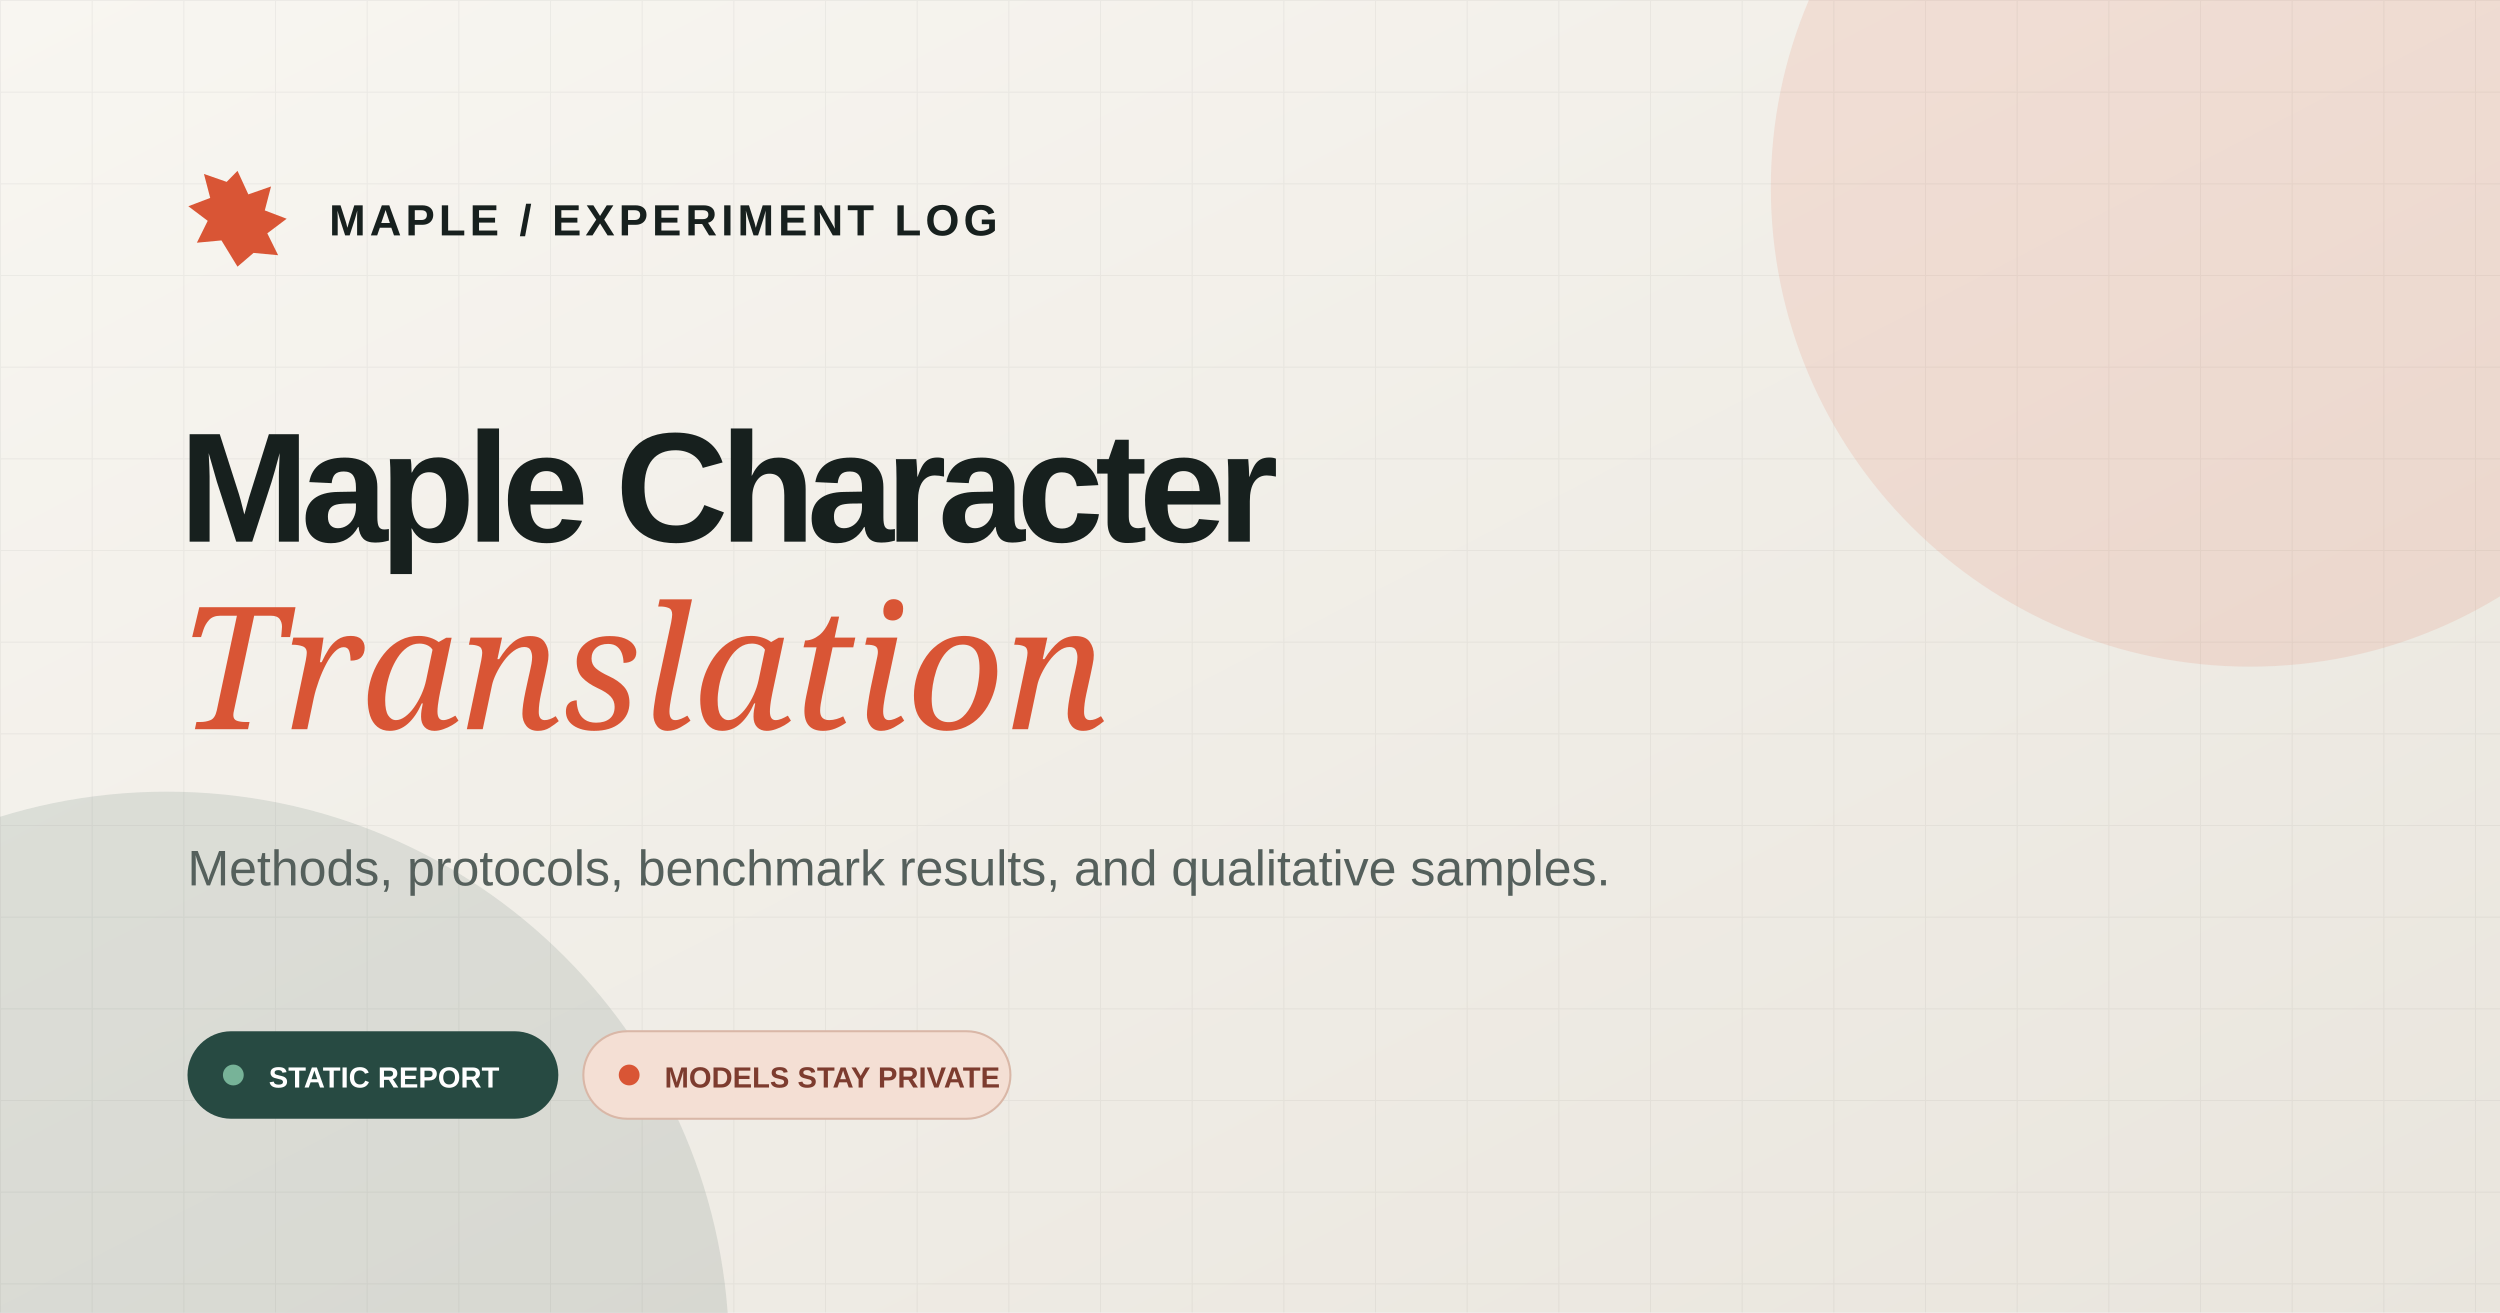
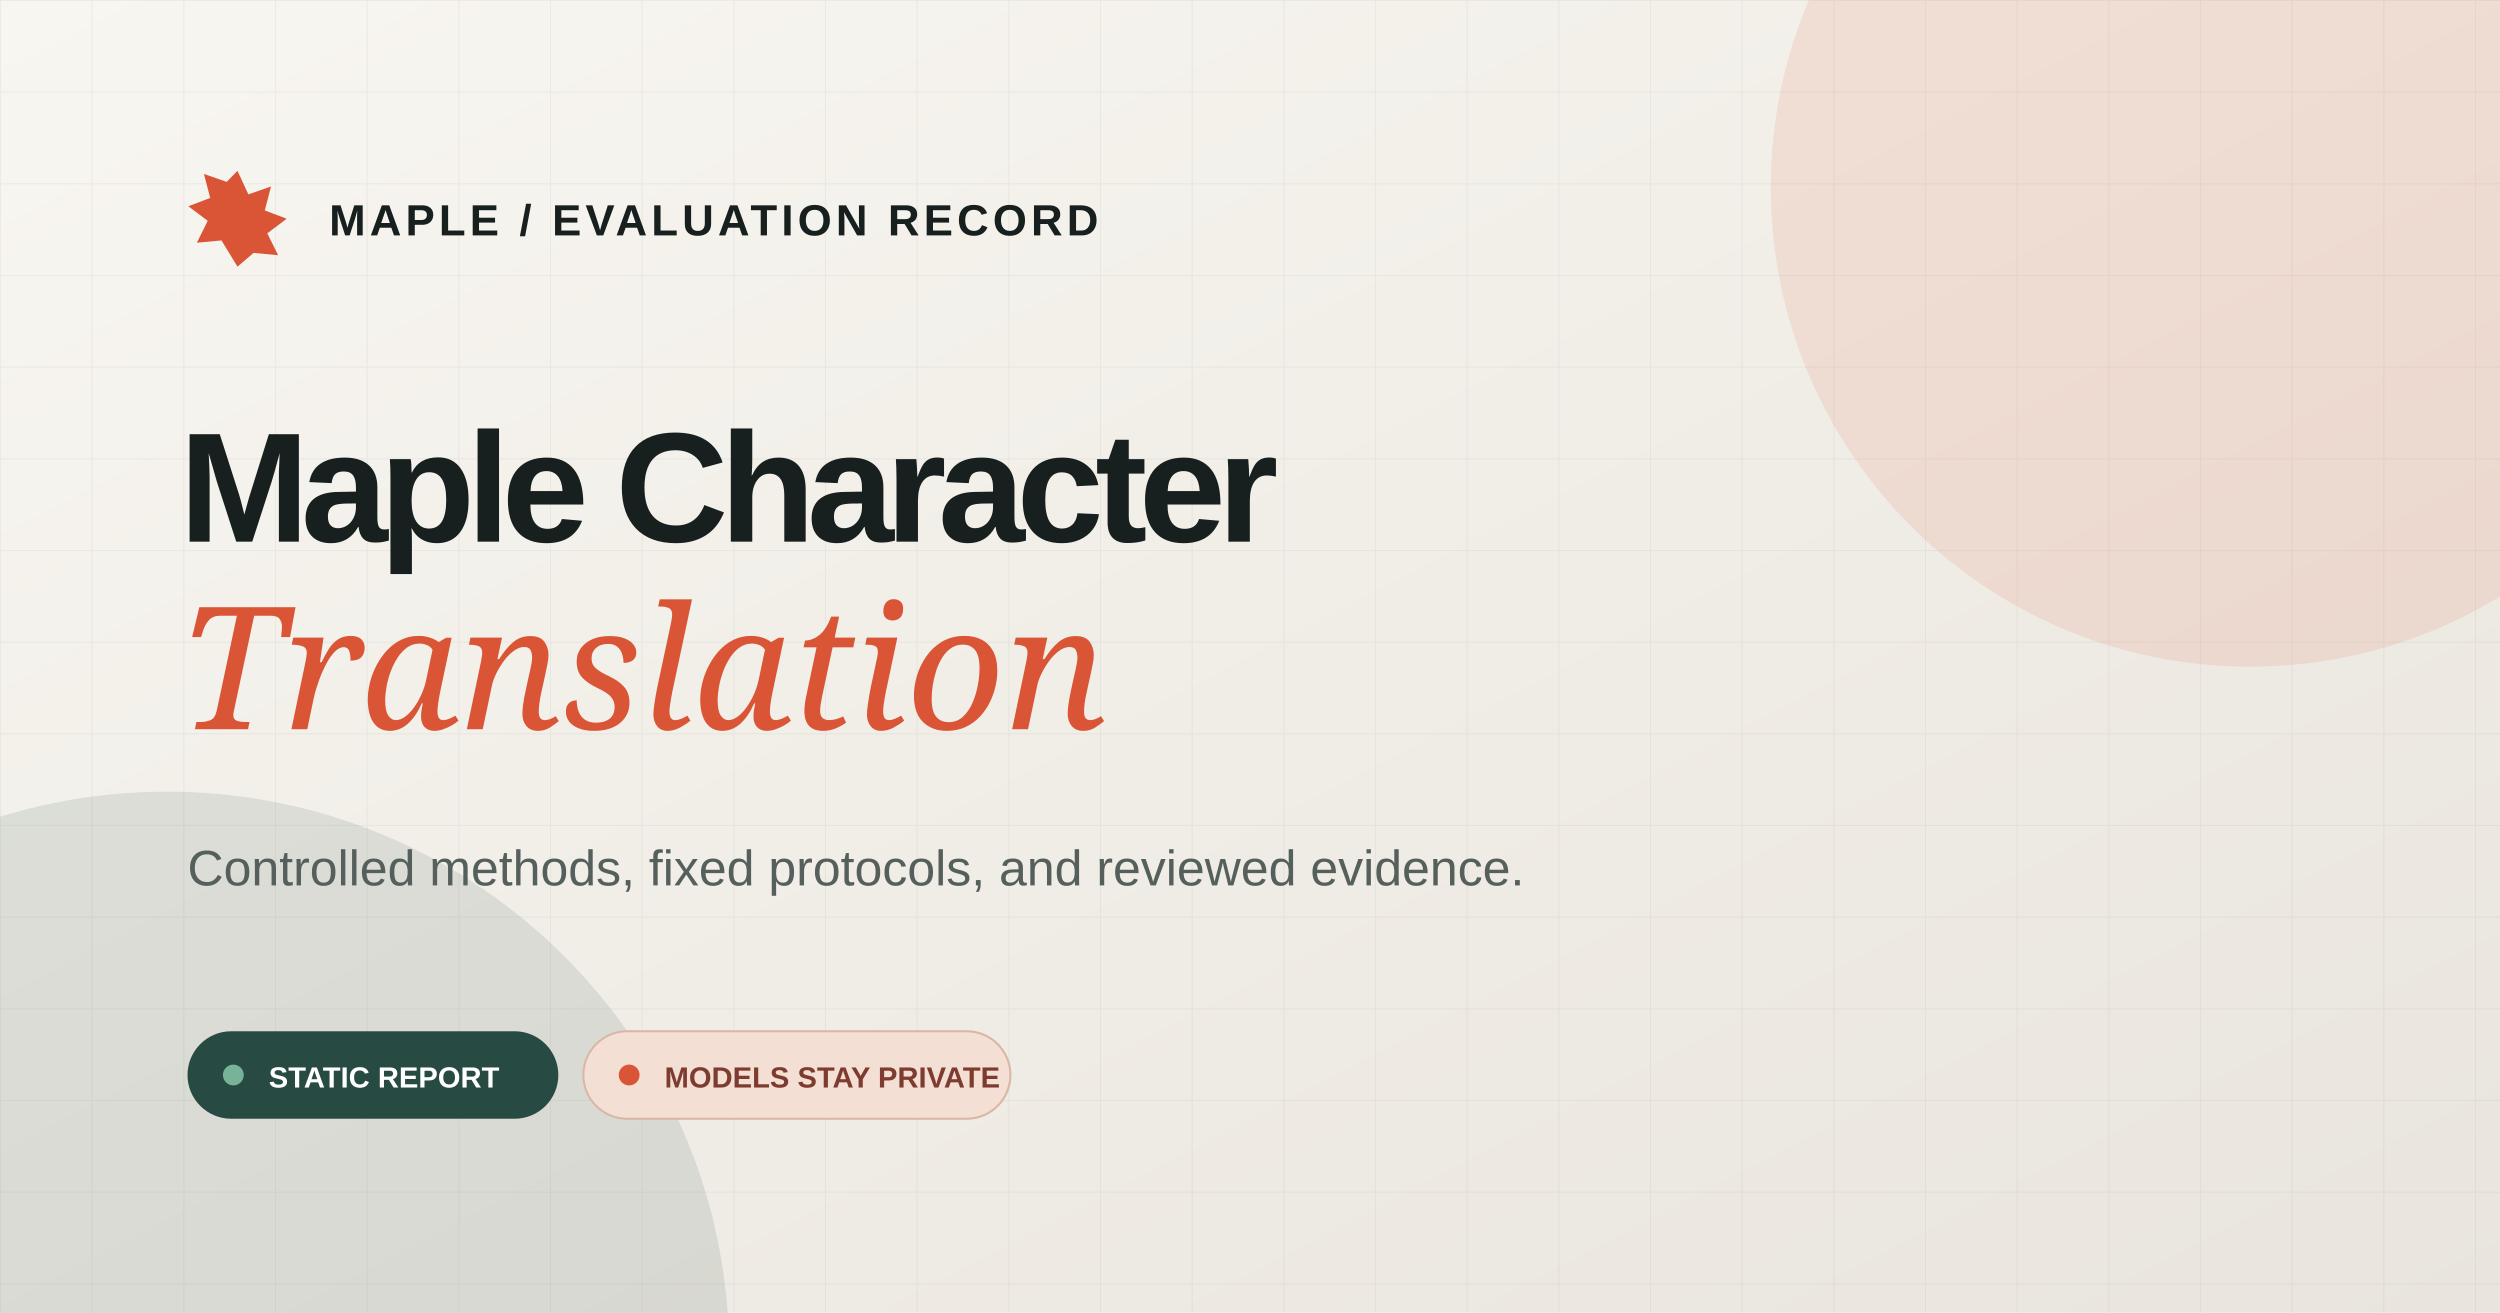
<svg xmlns="http://www.w3.org/2000/svg" viewBox="0 0 1200 630">
  <defs>
    <linearGradient id="g" x1="0" y1="0" x2="1" y2="1">
      <stop stop-color="#f8f6f1" />
      <stop offset="1" stop-color="#e9e5dd" />
    </linearGradient>
    <pattern id="p" width="44" height="44" patternUnits="userSpaceOnUse">
      <path d="M44 0H0v44" fill="none" stroke="#17201e" stroke-opacity=".05" />
    </pattern>
  </defs>
  <rect width="1200" height="630" fill="url(#g)" />
  <rect width="1200" height="630" fill="url(#p)" />
  <circle cx="1080" cy="90" r="230" fill="#d95535" opacity=".12" />
  <circle cx="80" cy="650" r="270" fill="#274a42" opacity=".12" />
  <g transform="translate(86 82)">
    <path d="m28 0 5.2 11.3 10.9-3.8-3 11.5 10.5 4-9.3 7 5.2 10.5-11.8-1.1L28 46l-7.7-12.6-11.8 1.1L13.7 24 4.4 17l10.5-4-3-11.5 10.9 3.8L28 0Z" fill="#d95535" />
-     <text x="72" y="31" fill="#17201e" font-family="Arial, sans-serif" font-size="21" font-weight="700" letter-spacing="2">MAPLE / EXPERIMENT LOG</text>
+     <text x="72" y="31" fill="#17201e" font-family="Arial, sans-serif" font-size="21" font-weight="700" letter-spacing="2">MAPLE / EVALUATION RECORD</text>
  </g>
  <text x="86" y="260" fill="#17201e" font-family="Arial, sans-serif" font-size="75" font-weight="700" letter-spacing="-4">Maple Character</text>
  <text x="86" y="350" fill="#d95535" font-family="Georgia, serif" font-size="82" font-style="italic">Translation</text>
-   <text x="90" y="425" fill="#55605c" font-family="Arial, sans-serif" font-size="24">Methods, protocols, benchmark results, and qualitative samples.</text>
+   <text x="90" y="425" fill="#55605c" font-family="Arial, sans-serif" font-size="24">Controlled methods, fixed protocols, and reviewed evidence.</text>
  <g transform="translate(90 495)">
    <rect width="178" height="42" rx="21" fill="#274a42" />
    <circle cx="22" cy="21" r="5" fill="#77b398" />
    <text x="39" y="27" fill="#fff" font-family="Arial, sans-serif" font-size="14" font-weight="700">STATIC REPORT</text>
    <rect x="190" width="205" height="42" rx="21" fill="#f4dfd4" stroke="#d9b7a7" />
    <circle cx="212" cy="21" r="5" fill="#d95535" />
    <text x="229" y="27" fill="#7d3c2f" font-family="Arial, sans-serif" font-size="14" font-weight="700">MODELS STAY PRIVATE</text>
  </g>
</svg>
